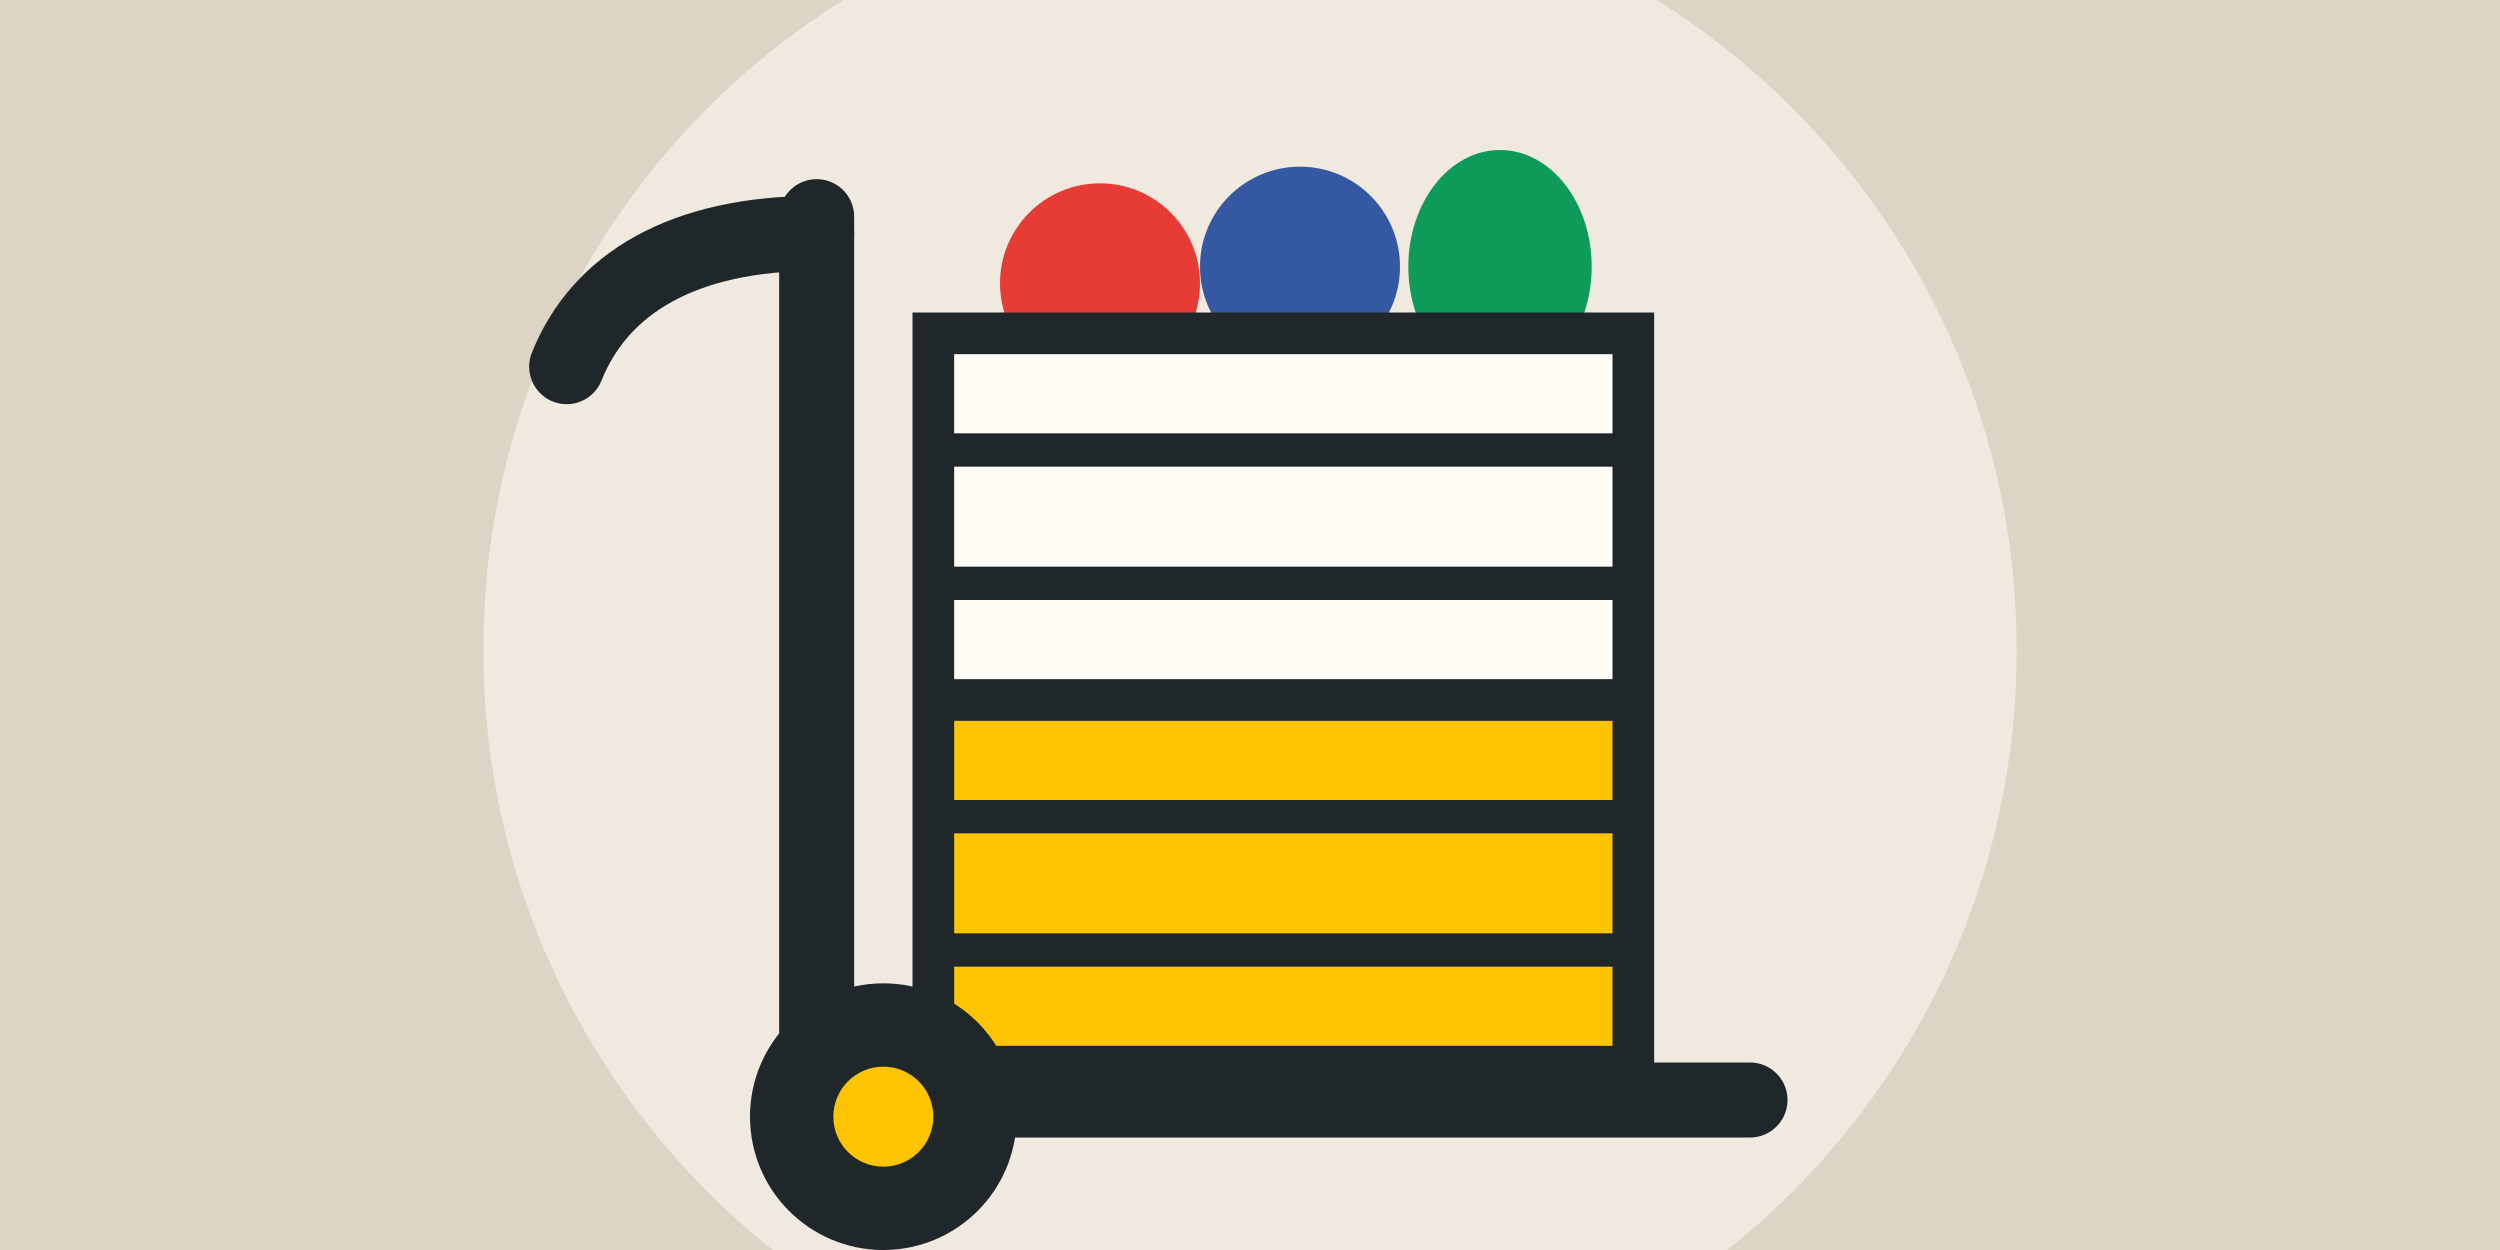
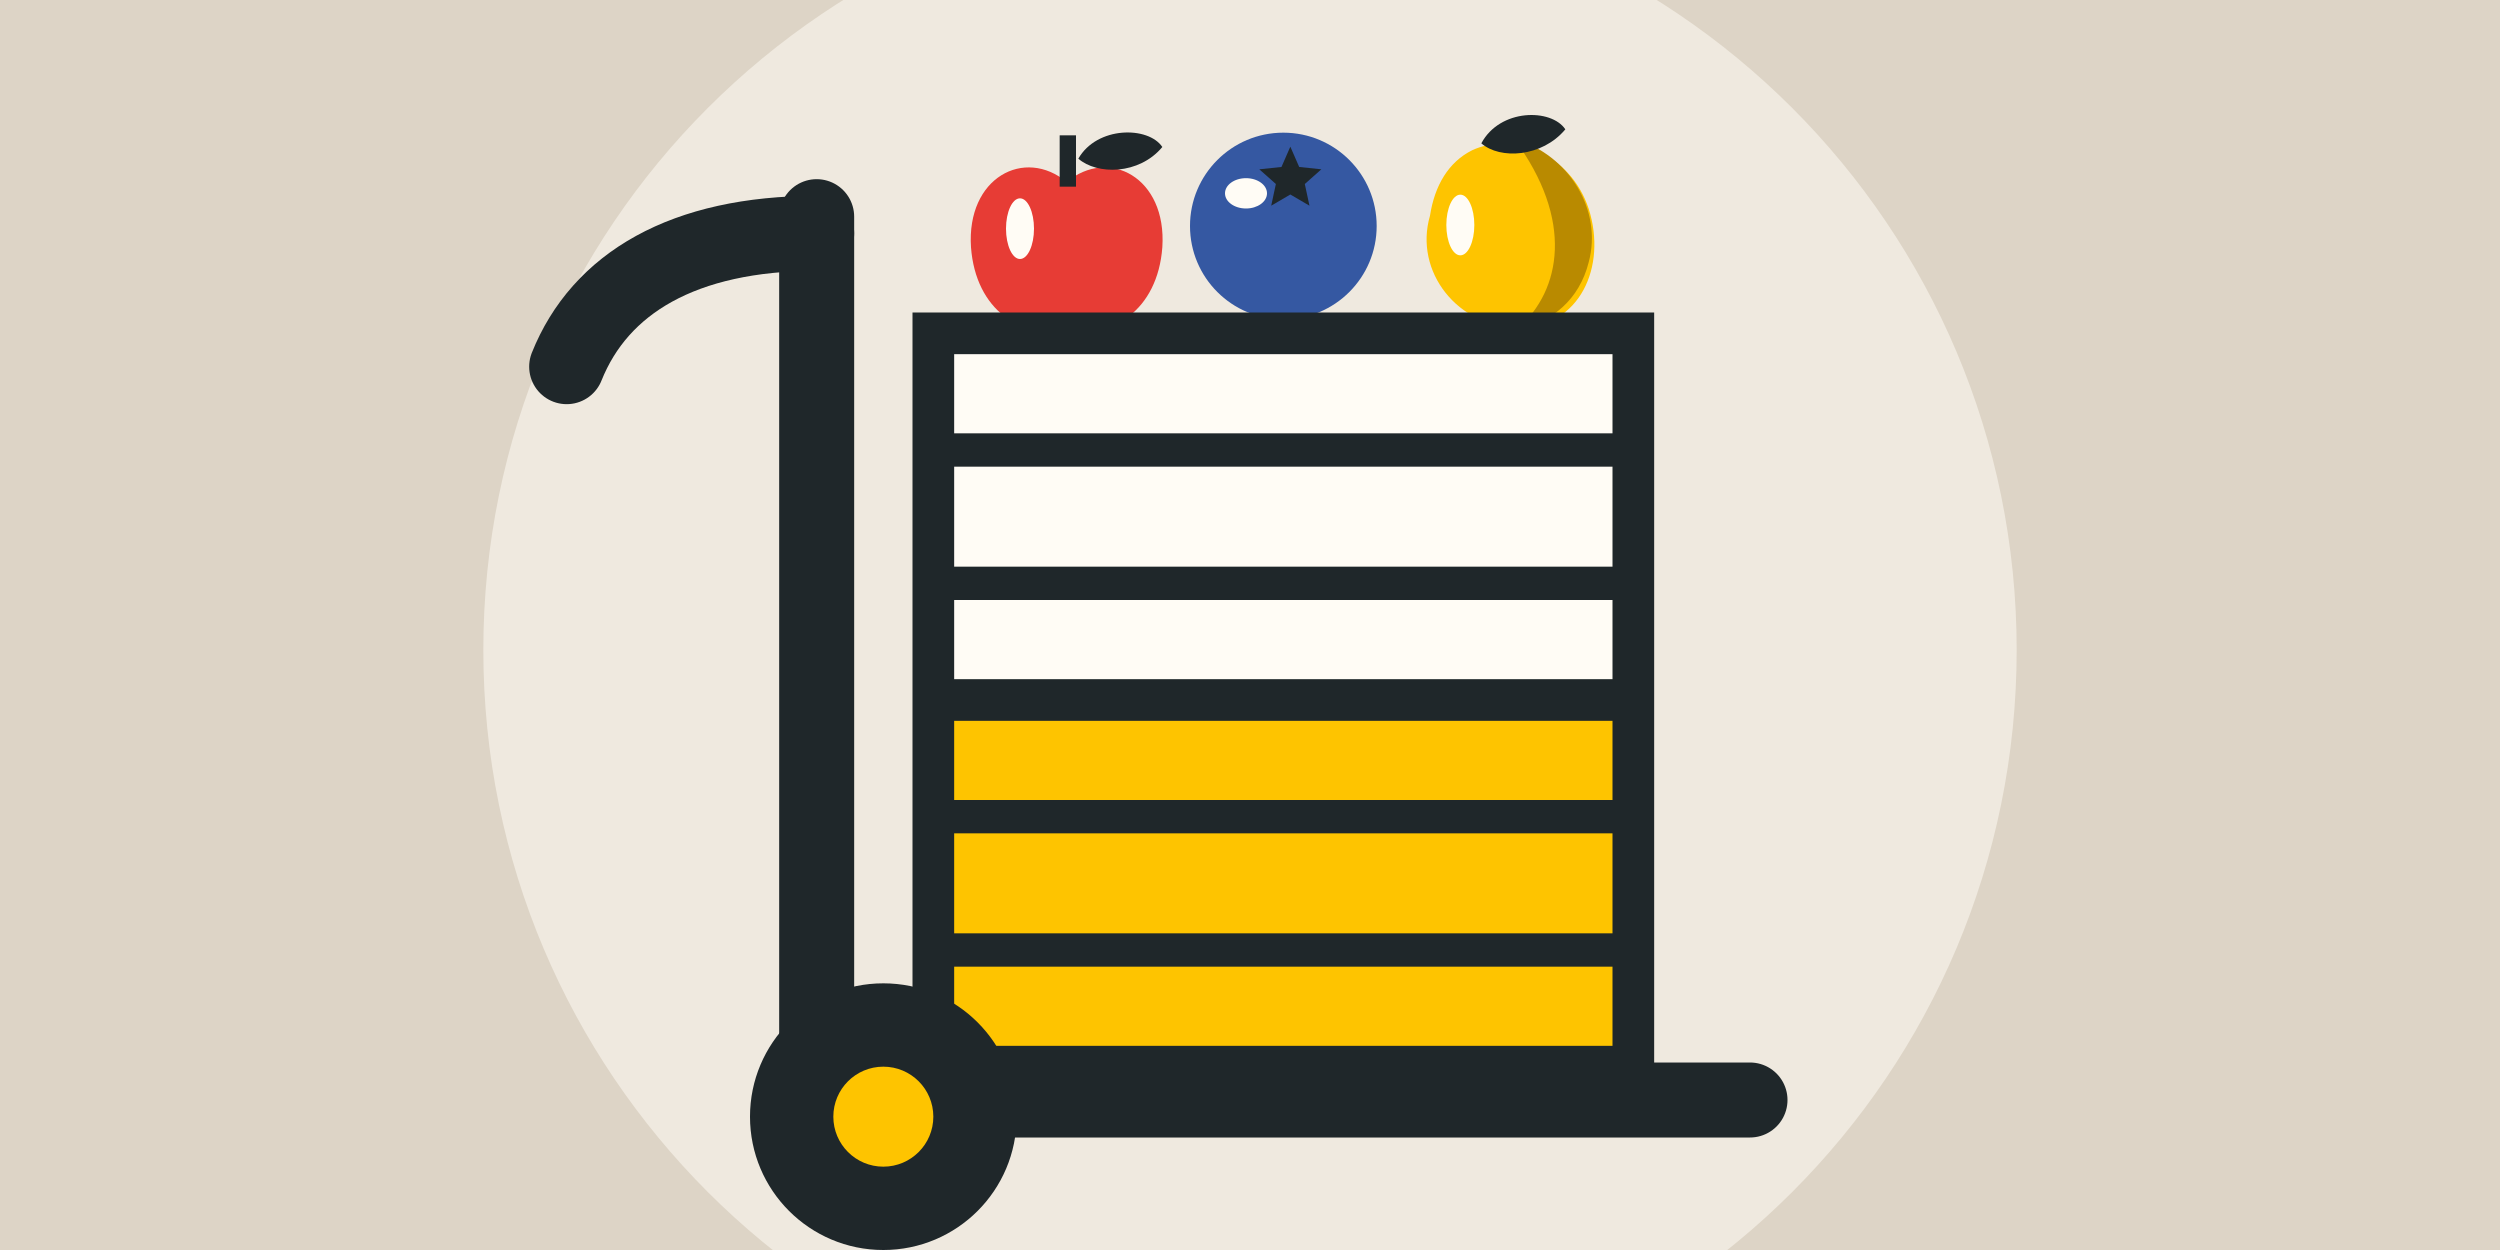
<svg xmlns="http://www.w3.org/2000/svg" viewBox="0 0 300 150">
  <rect width="300" height="150" fill="#ddd4c6" />
  <circle cx="150" cy="78" r="92" fill="#efe9df" />
  <g transform="translate(0 12)">
-     <circle cx="132" cy="22" r="12" fill="#e73c35" />
-     <circle cx="156" cy="20" r="12" fill="#3558a2" />
-     <ellipse cx="180" cy="20" rx="11" ry="14" fill="#0e9a58" />
+     <g transform="translate(114 2) scale(0.875)">
+       <path d="M50 28C32 13 7 26 9 56C11 83 31 96 50 90C69 96 89 83 91 56C93 26 68 13 50 28Z" fill="#e73c35" transform="scale(0.32)" />
+       <ellipse cx="30" cy="48" rx="6" ry="13" fill="#fffcf5" transform="scale(0.32)" />
+       <path d="M47 8h7v22h-7Z" fill="#1f272a" transform="scale(0.32)" />
+       <path d="M55 18C63 4 85 4 91 13C81 25 63 25 55 18Z" fill="#1f272a" transform="scale(0.32)" />
+     </g>
+     <g transform="translate(140 0) scale(0.875)">
+       <circle cx="50" cy="54" r="40" fill="#3558a2" transform="scale(0.32)" />
+       <ellipse cx="34" cy="40" rx="9" ry="6.5" fill="#fffcf5" transform="scale(0.32)" />
+       <path d="M53.0 20.0L56.8 28.7L66.3 29.7L59.2 36.0L61.2 45.3L53.0 40.5L44.8 45.3L46.8 36.0L39.7 29.7L49.2 28.7Z" fill="#1f272a" transform="scale(0.32)" />
+     </g>
+     <g transform="translate(166 1) scale(0.875)">
+       <path d="M20 46C13 70 32 94 58 94C84 94 96 68 88 43C80 19 55 10 38 18C28 23 22 33 20 46Z" fill="#fec400" transform="scale(0.32)" />
+       <path d="M56 13C80 20 94 44 88 66C84 82 72 92 58 94C76 78 82 48 56 13Z" fill="#b98a00" transform="scale(0.32)" />
+       <ellipse cx="33" cy="50" rx="6" ry="13" fill="#fffcf5" transform="scale(0.32)" />
+       <path d="M42 15C50 0 72 0 78 9C68 21 50 22 42 15Z" fill="#1f272a" transform="scale(0.32)" />
+     </g>
    <rect x="112" y="72" width="84" height="44" fill="#fec400" />
    <rect x="112" y="28" width="84" height="44" fill="#fffcf5" />
    <path d="M112 42h84M112 58h84M112 86h84M112 102h84" stroke="#1f272a" stroke-width="4" />
    <rect x="112" y="28" width="84" height="88" fill="none" stroke="#1f272a" stroke-width="5" />
    <path d="M112 72h84" stroke="#1f272a" stroke-width="5" />
    <path d="M98 14v106h112" fill="none" stroke="#1f272a" stroke-width="9" stroke-linecap="round" stroke-linejoin="round" />
    <path d="M98 16c-16 0-26 6-30 16" fill="none" stroke="#1f272a" stroke-width="9" stroke-linecap="round" />
    <circle cx="106" cy="122" r="16" fill="#1f272a" />
    <circle cx="106" cy="122" r="6" fill="#fec400" />
  </g>
</svg>
